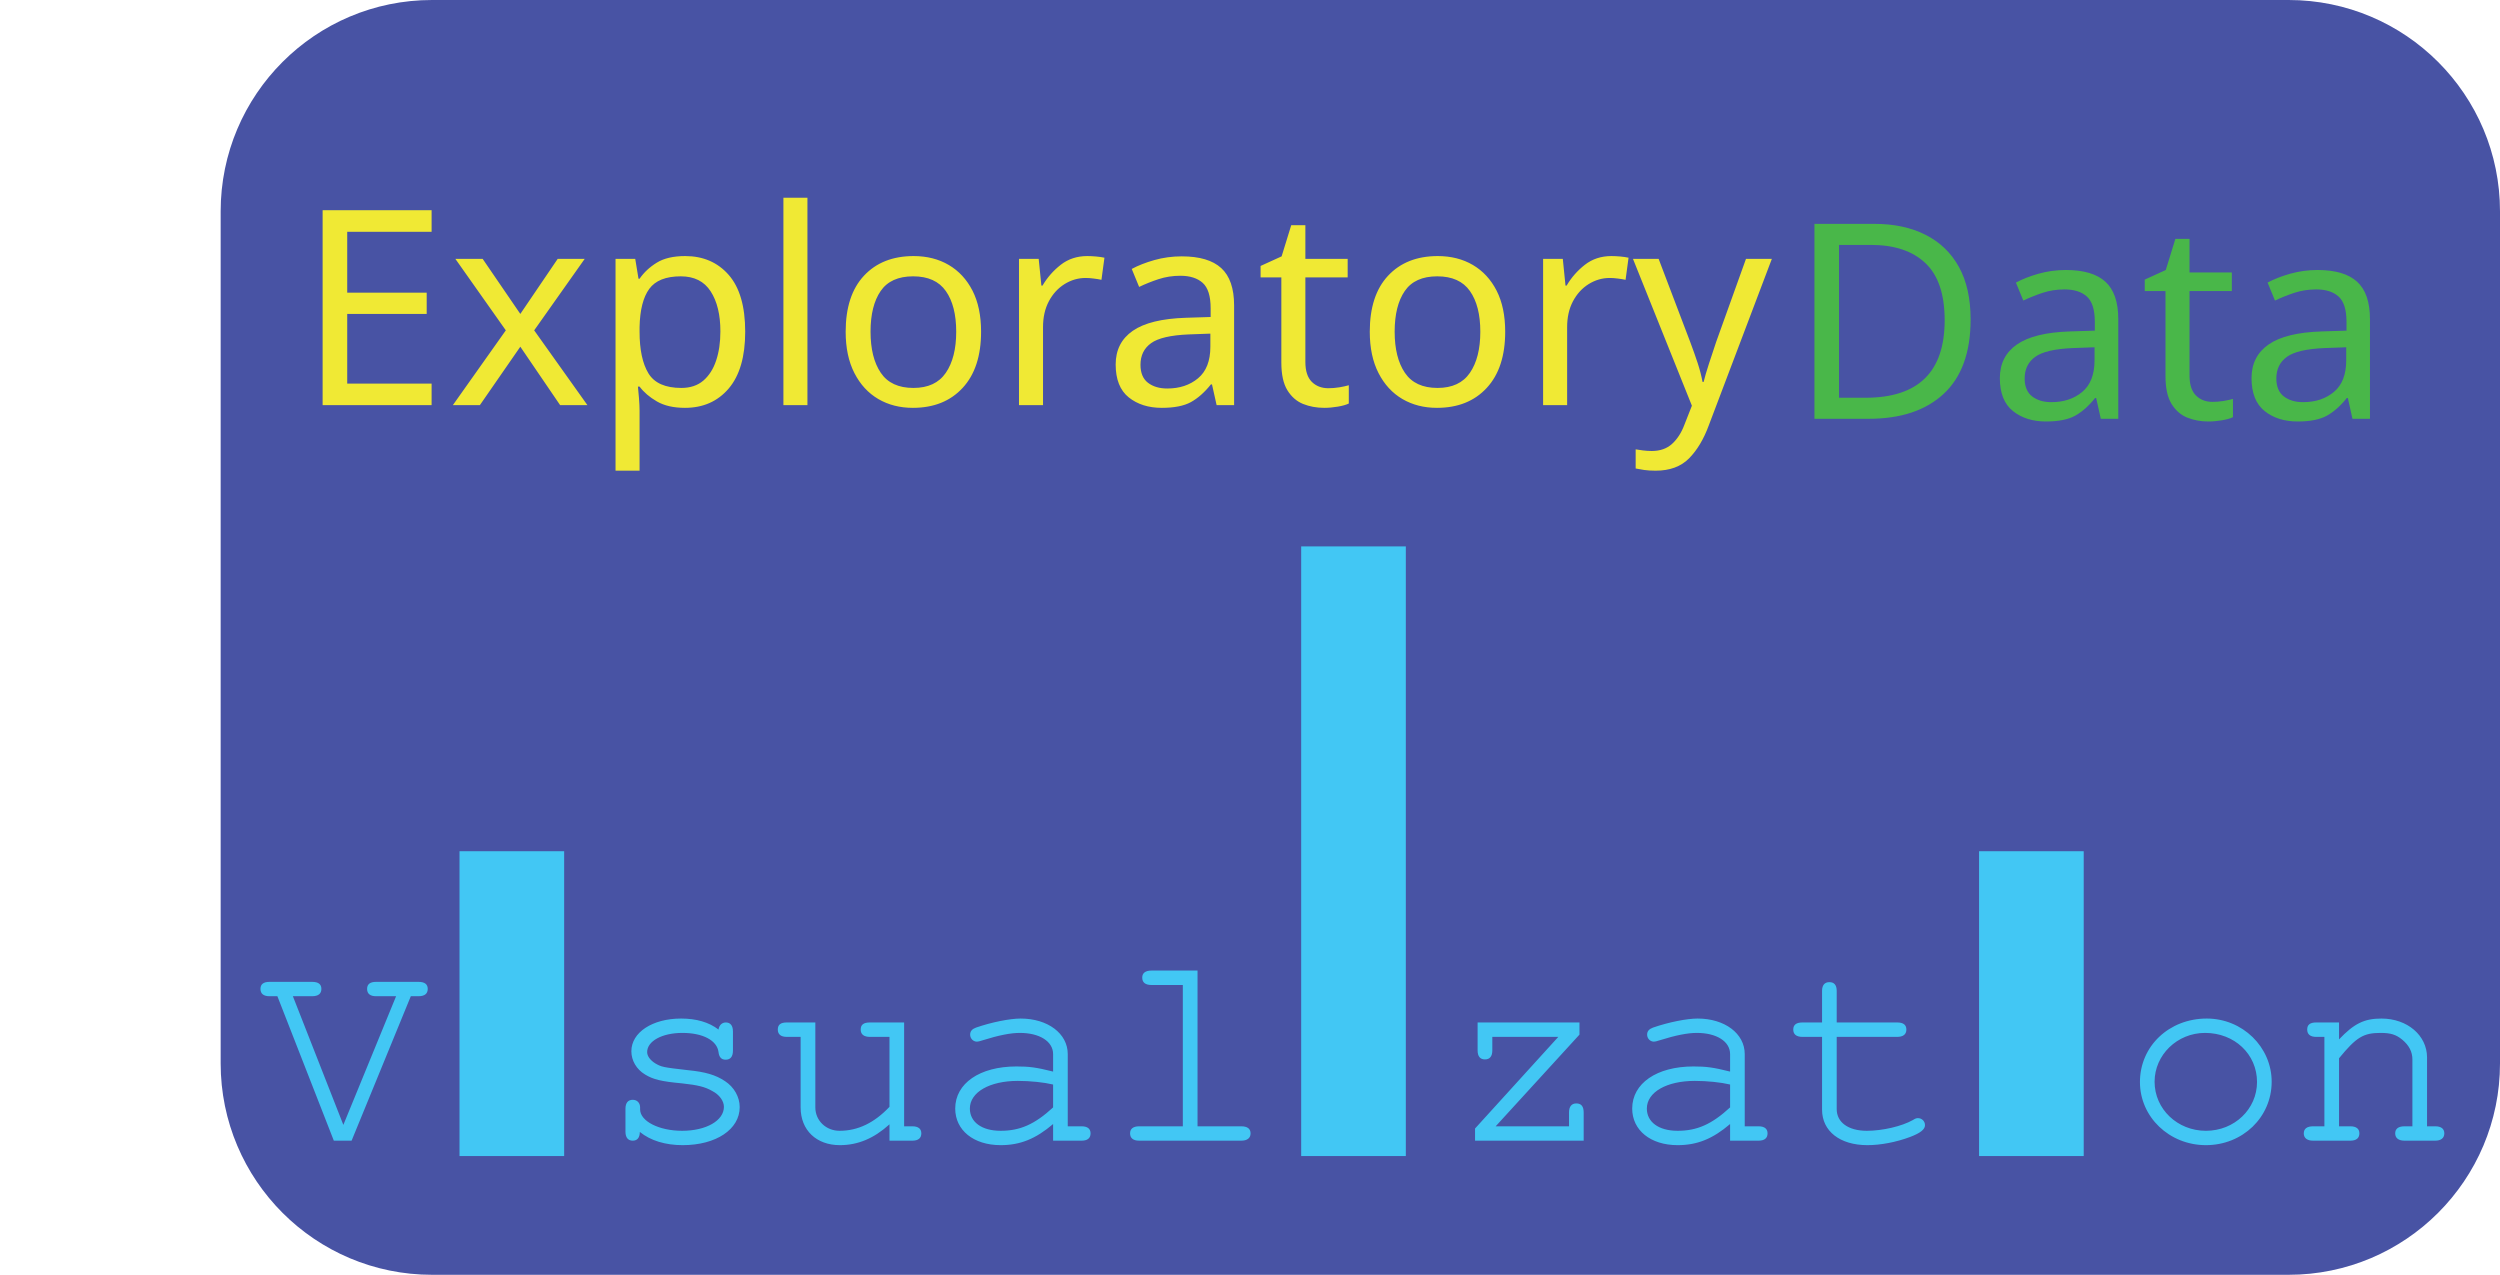
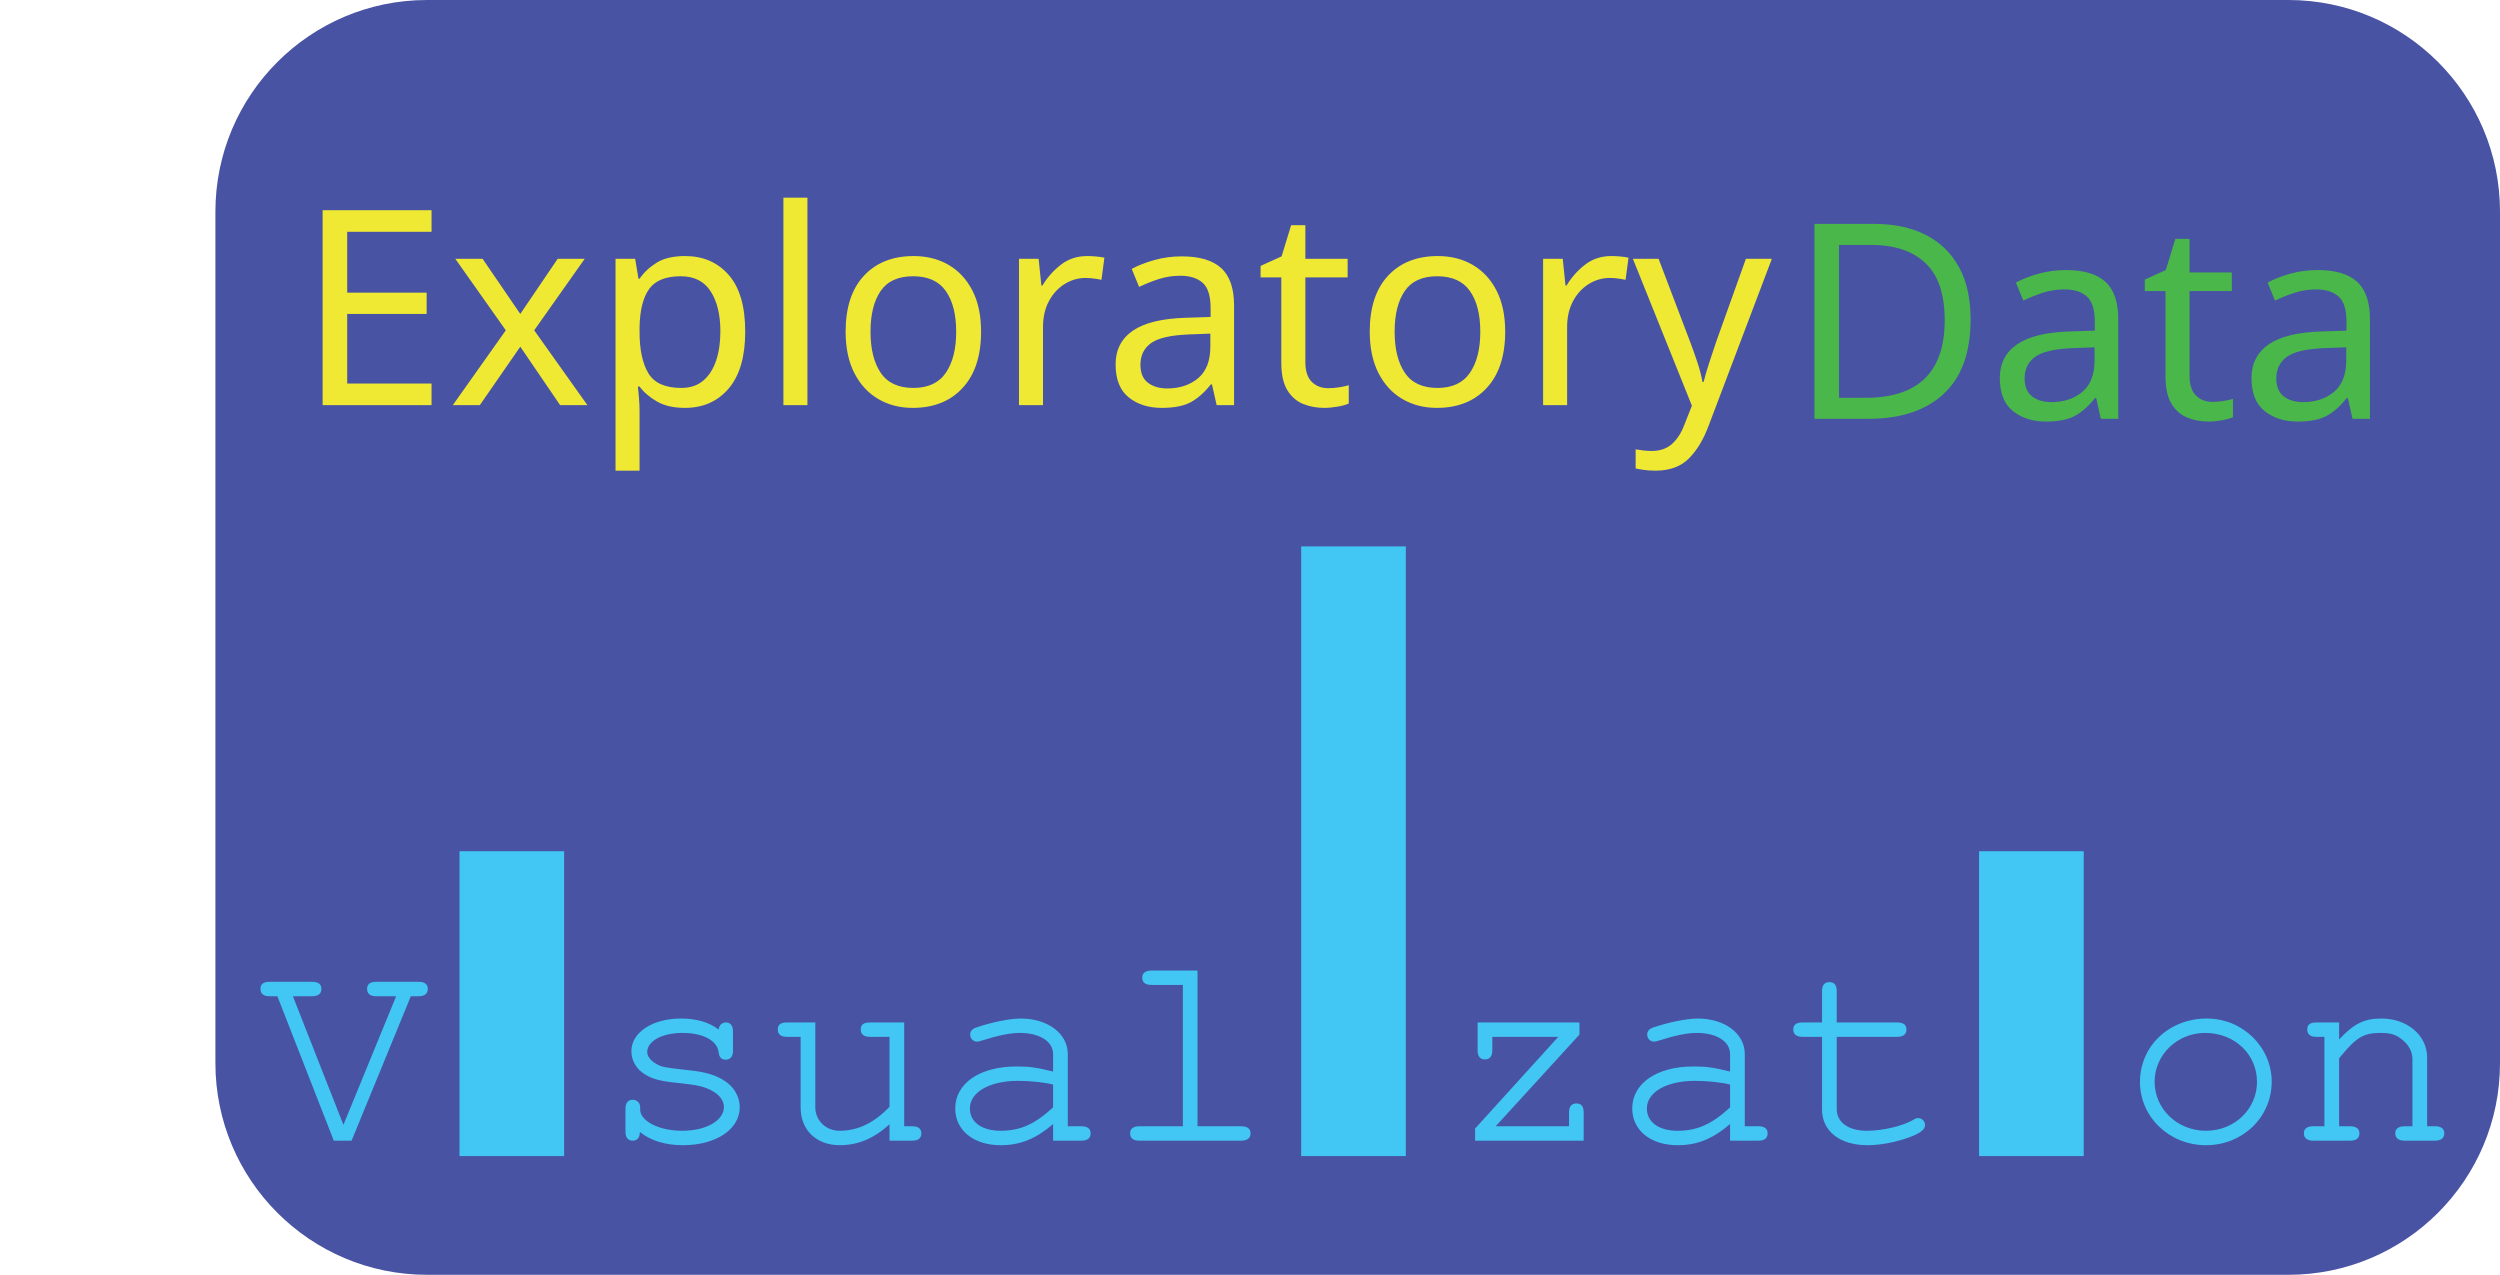
- <svg xmlns="http://www.w3.org/2000/svg" id="Layer_1" data-name="Layer 1" viewBox="0 0 549.5 280.2">
+ <svg xmlns="http://www.w3.org/2000/svg" id="Layer_1" data-name="Layer 1" viewBox="0 0 766 390.6">
  <defs>
-     <style>.cls-1{fill:#4853a4;}.cls-2,.cls-3{font-size:60px;font-family:MicrosoftSansSerif, Microsoft Sans Serif;}.cls-2{fill:#f0e934;}.cls-3{fill:#49b749;}.cls-4{font-size:62px;font-family:Courier;}.cls-4,.cls-5{fill:#42c7f4;}</style>
+     <style>.cls-1{fill:#4853a4;}.cls-2,.cls-3{font-size:83.64px;font-family:MicrosoftSansSerif, Microsoft Sans Serif;}.cls-2{fill:#f0e934;}.cls-3{fill:#49b749;}.cls-4{font-size:86.43px;font-family:Courier;}.cls-4,.cls-5{fill:#42c7f4;}</style>
  </defs>
-   <rect class="cls-1" x="48.5" width="501" height="280.2" rx="46.47" />
-   <text class="cls-2" transform="translate(65.1 89.05)">Exploratory</text>
-   <text class="cls-3" transform="translate(393 92.05)">Data</text>
-   <text class="cls-4" transform="translate(57 250.72)">V sual zat on</text>
-   <rect class="cls-5" x="101" y="187.1" width="23" height="67" />
-   <rect class="cls-5" x="286" y="120.1" width="23" height="134" />
-   <rect class="cls-5" x="435" y="187.1" width="23" height="67" />
+   <rect class="cls-1" x="66" width="700" height="390.6" rx="64.85" />
+   <text class="cls-2" transform="translate(90.74 124.13)">Exploratory</text>
+   <text class="cls-3" transform="translate(547.84 128.32)">Data</text>
+   <text class="cls-4" transform="translate(79.46 349.5)">V sual zat on</text>
+   <rect class="cls-5" x="140.79" y="260.82" width="32.06" height="93.4" />
+   <rect class="cls-5" x="398.68" y="167.42" width="32.06" height="186.8" />
+   <rect class="cls-5" x="606.39" y="260.82" width="32.06" height="93.4" />
</svg>
